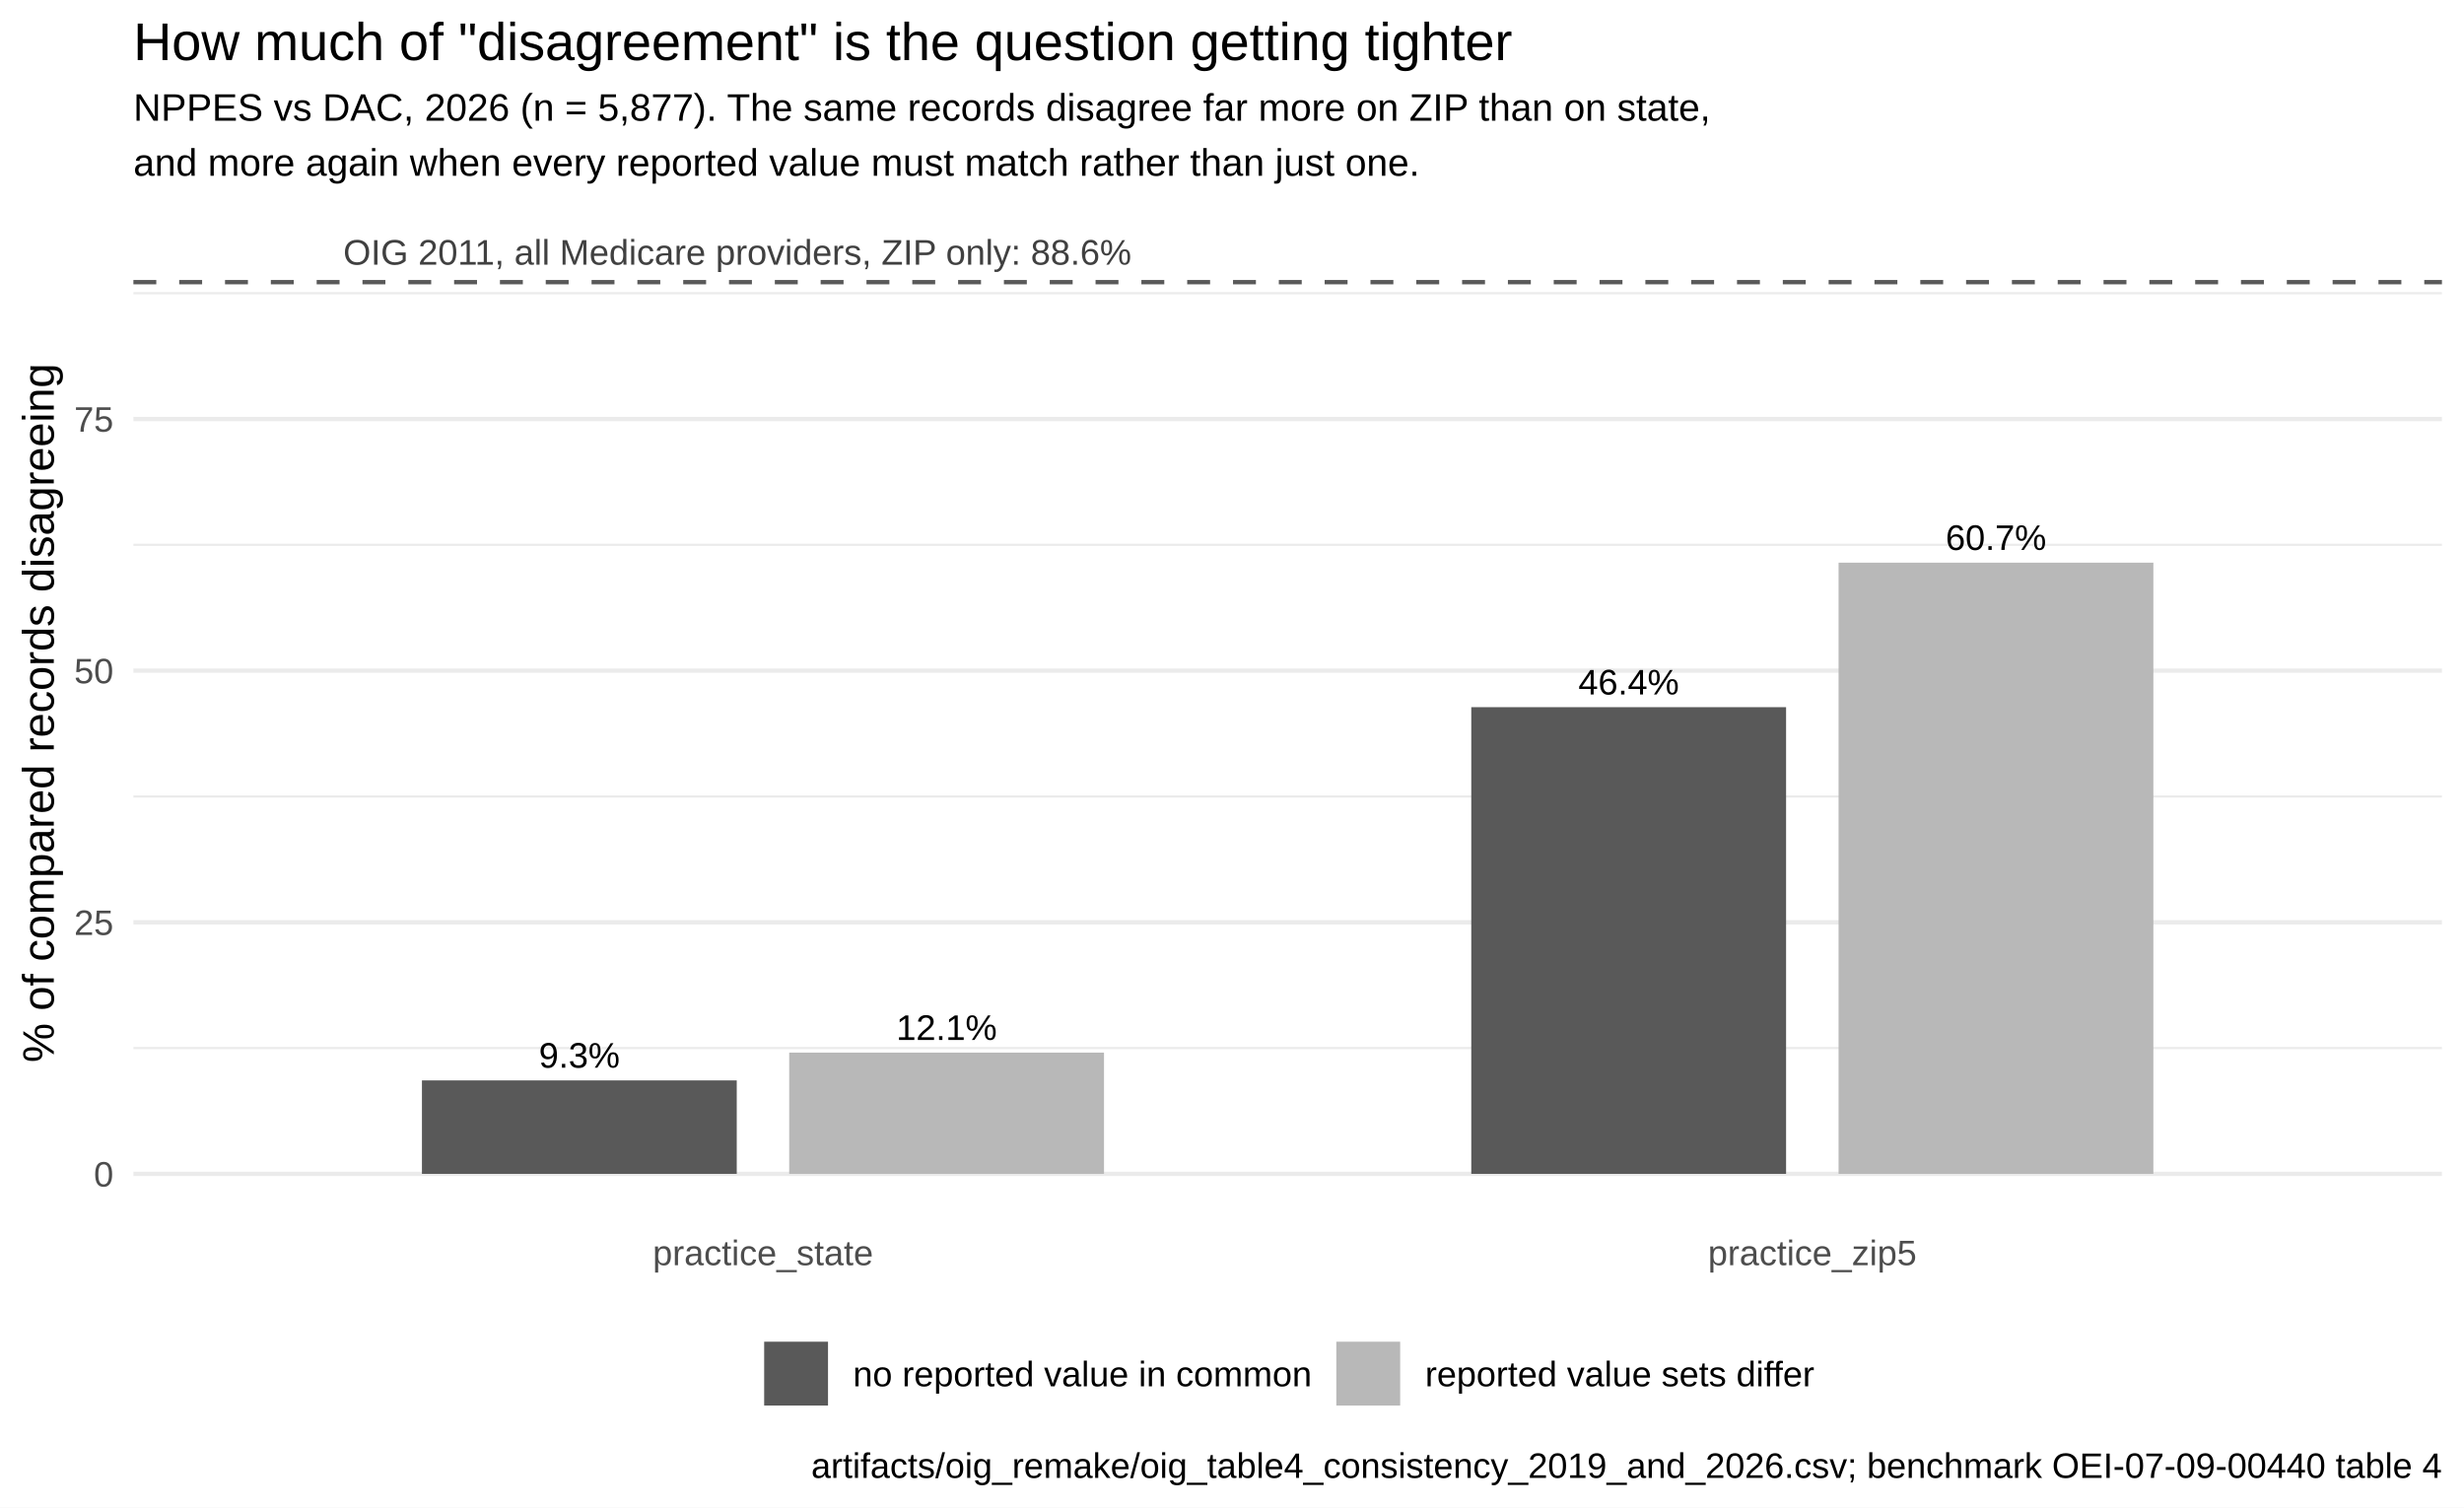
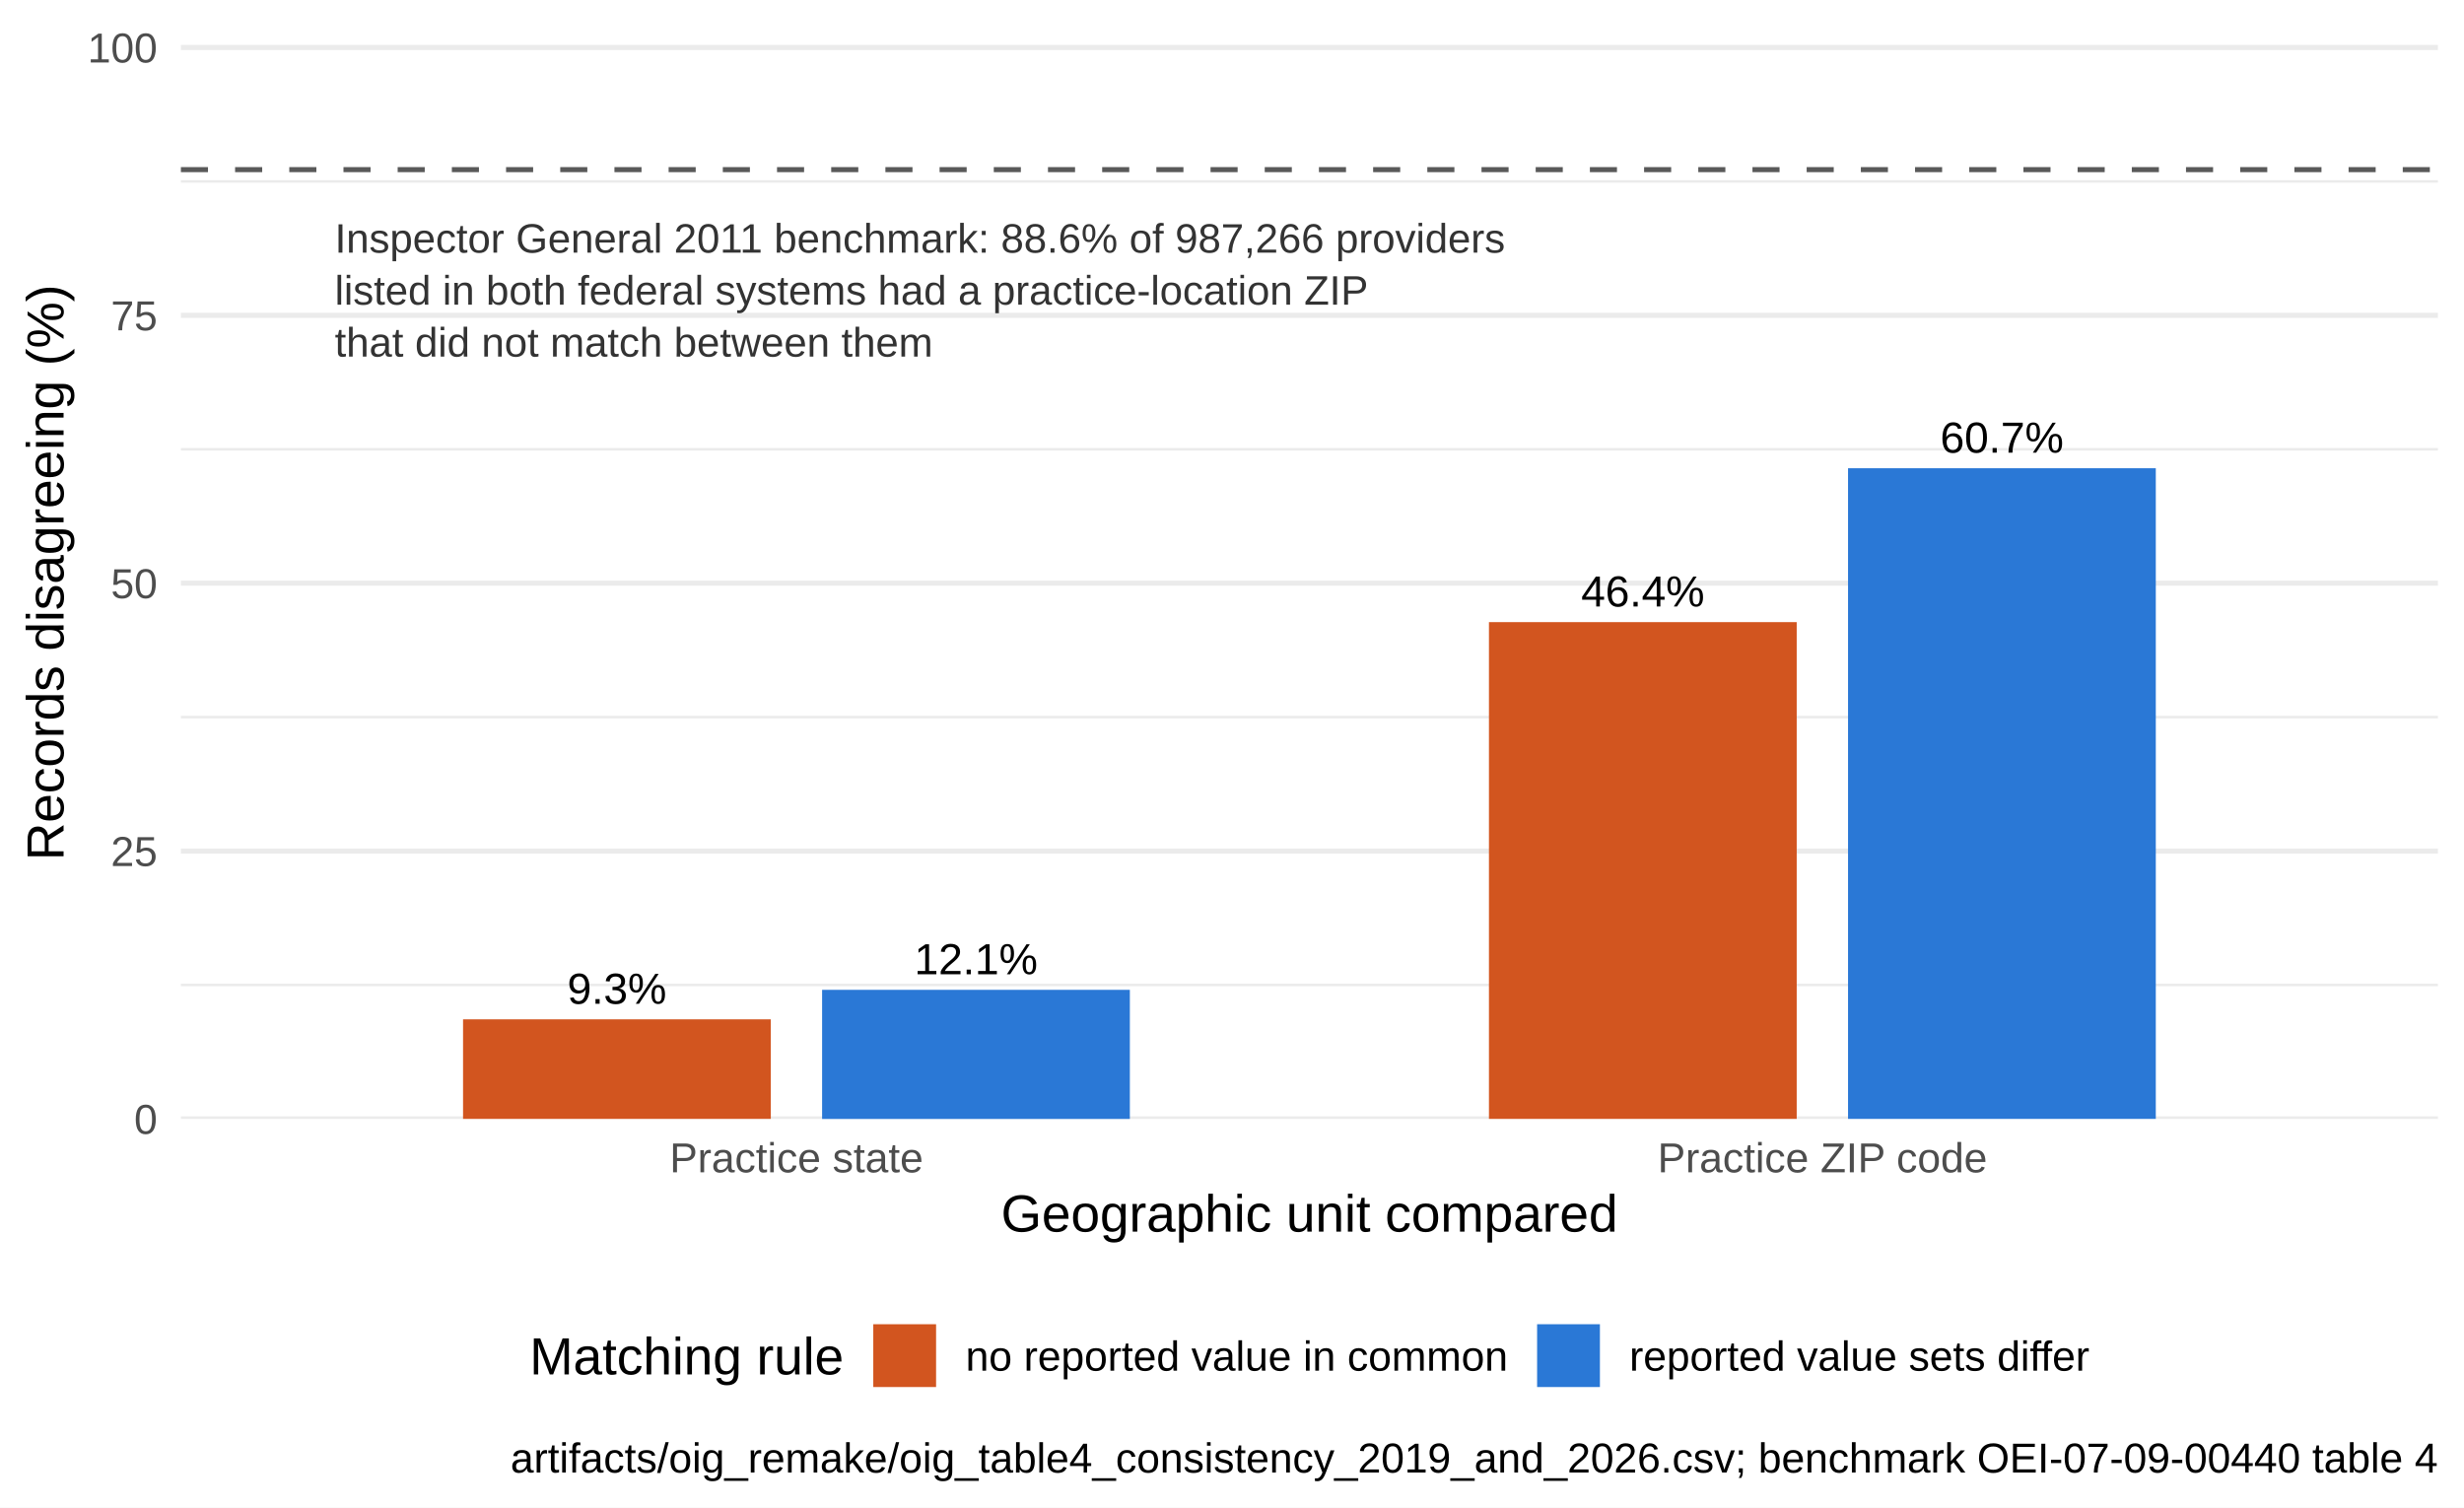
<svg xmlns="http://www.w3.org/2000/svg" width="612.00pt" height="374.40pt" viewBox="0 0 612.00 374.40">
  <g class="svglite">
    <defs>
      <style type="text/css">
    .svglite line, .svglite polyline, .svglite polygon, .svglite path, .svglite rect, .svglite circle {
      fill: none;
      stroke: #000000;
      stroke-linecap: round;
      stroke-linejoin: round;
      stroke-miterlimit: 10.00;
    }
    .svglite text {
      white-space: pre;
    }
    .svglite g.glyphgroup path {
      fill: inherit;
      stroke: none;
    }
  </style>
    </defs>
    <rect width="100%" height="100%" style="stroke: none; fill: #FFFFFF;" />
    <defs>
      <clipPath id="cpMC4wMHw2MTIuMDB8MC4wMHwzNzQuNDA=">
        <rect x="0.00" y="0.00" width="612.00" height="374.40" />
      </clipPath>
    </defs>
    <g clip-path="url(#cpMC4wMHw2MTIuMDB8MC4wMHwzNzQuNDA=)">
-       <rect x="0.00" y="0" width="612.00" height="374.40" style="stroke-width: 1.07; stroke: none; fill: #FFFFFF;" />
+       <rect x="0" y="0.00" width="612.00" height="374.40" style="stroke-width: 1.26; stroke: none; fill: #FFFFFF;" />
    </g>
    <defs>
-       <clipPath id="cpMzMuMTN8NjA2LjUyfDUxLjEzfDMwMy4wMQ==">
-         <rect x="33.13" y="51.13" width="573.39" height="251.88" />
+       <clipPath id="cpNDQuOTN8NjA1LjUyfDYuNDh8Mjc3Ljkw">
+         <rect x="44.93" y="6.48" width="560.59" height="271.43" />
      </clipPath>
    </defs>
-     <g clip-path="url(#cpMzMuMTN8NjA2LjUyfDUxLjEzfDMwMy4wMQ==)">
-       <polyline points="33.13,260.31 606.52,260.31 " style="stroke-width: 0.53; stroke: #EBEBEB; stroke-linecap: butt;" />
-       <polyline points="33.13,197.82 606.52,197.82 " style="stroke-width: 0.53; stroke: #EBEBEB; stroke-linecap: butt;" />
-       <polyline points="33.13,135.32 606.52,135.32 " style="stroke-width: 0.53; stroke: #EBEBEB; stroke-linecap: butt;" />
-       <polyline points="33.13,72.83 606.52,72.83 " style="stroke-width: 0.53; stroke: #EBEBEB; stroke-linecap: butt;" />
-       <polyline points="33.13,291.56 606.52,291.56 " style="stroke-width: 1.07; stroke: #EBEBEB; stroke-linecap: butt;" />
-       <polyline points="33.13,229.07 606.52,229.07 " style="stroke-width: 1.07; stroke: #EBEBEB; stroke-linecap: butt;" />
-       <polyline points="33.13,166.57 606.52,166.57 " style="stroke-width: 1.07; stroke: #EBEBEB; stroke-linecap: butt;" />
-       <polyline points="33.13,104.07 606.52,104.07 " style="stroke-width: 1.07; stroke: #EBEBEB; stroke-linecap: butt;" />
-       <rect x="365.43" y="175.64" width="78.19" height="115.92" style="stroke-width: 1.07; stroke: none; stroke-linecap: butt; stroke-linejoin: miter; fill: #595959;" />
-       <rect x="456.66" y="139.75" width="78.19" height="151.81" style="stroke-width: 1.07; stroke: none; stroke-linecap: butt; stroke-linejoin: miter; fill: #B8B8B8;" />
-       <rect x="104.80" y="268.34" width="78.19" height="23.22" style="stroke-width: 1.07; stroke: none; stroke-linecap: butt; stroke-linejoin: miter; fill: #595959;" />
-       <rect x="196.02" y="261.44" width="78.19" height="30.12" style="stroke-width: 1.07; stroke: none; stroke-linecap: butt; stroke-linejoin: miter; fill: #B8B8B8;" />
-       <line x1="33.13" y1="70.08" x2="606.52" y2="70.08" style="stroke-width: 1.07; stroke: #595959; stroke-dasharray: 5.69,5.69; stroke-linecap: butt;" />
-       <text x="85.25" y="65.73" style="font-size: 8.82px;fill: #404040; font-family: &quot;Arial&quot;;" textLength="195.75px" lengthAdjust="spacingAndGlyphs">OIG 2011, all Medicare providers, ZIP only: 88.6%</text>
-       <text x="404.53" y="172.49" text-anchor="middle" style="font-size: 8.82px; font-family: &quot;Arial&quot;;" textLength="25.00px" lengthAdjust="spacingAndGlyphs">46.4%</text>
-       <text x="495.75" y="136.59" text-anchor="middle" style="font-size: 8.82px; font-family: &quot;Arial&quot;;" textLength="25.00px" lengthAdjust="spacingAndGlyphs">60.7%</text>
-       <text x="143.90" y="265.18" text-anchor="middle" style="font-size: 8.82px; font-family: &quot;Arial&quot;;" textLength="20.09px" lengthAdjust="spacingAndGlyphs">9.3%</text>
-       <text x="235.12" y="258.29" text-anchor="middle" style="font-size: 8.82px; font-family: &quot;Arial&quot;;" textLength="25.00px" lengthAdjust="spacingAndGlyphs">12.1%</text>
+     <g clip-path="url(#cpNDQuOTN8NjA1LjUyfDYuNDh8Mjc3Ljkw)">
+       <polyline points="44.93,244.64 605.52,244.64 " style="stroke-width: 0.63; stroke: #EBEBEB; stroke-linecap: butt;" />
+       <polyline points="44.93,178.11 605.52,178.11 " style="stroke-width: 0.63; stroke: #EBEBEB; stroke-linecap: butt;" />
+       <polyline points="44.93,111.59 605.52,111.59 " style="stroke-width: 0.63; stroke: #EBEBEB; stroke-linecap: butt;" />
+       <polyline points="44.93,45.06 605.52,45.06 " style="stroke-width: 0.63; stroke: #EBEBEB; stroke-linecap: butt;" />
+       <polyline points="44.93,277.90 605.52,277.90 " style="stroke-width: 1.26; stroke: #EBEBEB; stroke-linecap: butt;" />
+       <polyline points="44.93,211.38 605.52,211.38 " style="stroke-width: 1.26; stroke: #EBEBEB; stroke-linecap: butt;" />
+       <polyline points="44.93,144.85 605.52,144.85 " style="stroke-width: 1.26; stroke: #EBEBEB; stroke-linecap: butt;" />
+       <polyline points="44.93,78.32 605.52,78.32 " style="stroke-width: 1.26; stroke: #EBEBEB; stroke-linecap: butt;" />
+       <polyline points="44.93,11.80 605.52,11.80 " style="stroke-width: 1.26; stroke: #EBEBEB; stroke-linecap: butt;" />
+       <rect x="369.82" y="154.51" width="76.44" height="123.39" style="stroke-width: 1.26; stroke: none; stroke-linecap: butt; stroke-linejoin: miter; fill: #D2551F;" />
+       <rect x="459.01" y="116.30" width="76.44" height="161.60" style="stroke-width: 1.26; stroke: none; stroke-linecap: butt; stroke-linejoin: miter; fill: #2A78D6;" />
+       <rect x="115.01" y="253.18" width="76.44" height="24.72" style="stroke-width: 1.26; stroke: none; stroke-linecap: butt; stroke-linejoin: miter; fill: #D2551F;" />
+       <rect x="204.19" y="245.84" width="76.44" height="32.07" style="stroke-width: 1.26; stroke: none; stroke-linecap: butt; stroke-linejoin: miter; fill: #2A78D6;" />
+       <line x1="44.93" y1="42.13" x2="605.52" y2="42.13" style="stroke-width: 1.26; stroke: #595959; stroke-dasharray: 6.73,6.73; stroke-linecap: butt;" />
+       <text x="83.15" y="62.76" style="font-size: 10.24px;fill: #333333; font-family: &quot;Arial&quot;;" textLength="290.44px" lengthAdjust="spacingAndGlyphs">Inspector General 2011 benchmark: 88.6% of 987,266 providers</text>
+       <text x="83.15" y="75.67" style="font-size: 10.24px;fill: #333333; font-family: &quot;Arial&quot;;" textLength="256.58px" lengthAdjust="spacingAndGlyphs">listed in both federal systems had a practice-location ZIP</text>
+       <text x="83.15" y="88.57" style="font-size: 10.24px;fill: #333333; font-family: &quot;Arial&quot;;" textLength="148.45px" lengthAdjust="spacingAndGlyphs">that did not match between them</text>
+       <text x="408.04" y="150.64" text-anchor="middle" style="font-size: 10.81px; font-family: &quot;Arial&quot;;" textLength="30.59px" lengthAdjust="spacingAndGlyphs">46.4%</text>
+       <text x="497.23" y="112.43" text-anchor="middle" style="font-size: 10.81px; font-family: &quot;Arial&quot;;" textLength="30.59px" lengthAdjust="spacingAndGlyphs">60.7%</text>
+       <text x="153.23" y="249.31" text-anchor="middle" style="font-size: 10.81px; font-family: &quot;Arial&quot;;" textLength="24.59px" lengthAdjust="spacingAndGlyphs">9.3%</text>
+       <text x="242.41" y="241.97" text-anchor="middle" style="font-size: 10.81px; font-family: &quot;Arial&quot;;" textLength="30.59px" lengthAdjust="spacingAndGlyphs">12.1%</text>
    </g>
    <g clip-path="url(#cpMC4wMHw2MTIuMDB8MC4wMHwzNzQuNDA=)">
-       <text x="28.20" y="294.71" text-anchor="end" style="font-size: 8.80px;fill: #4D4D4D; font-family: &quot;Arial&quot;;" textLength="4.89px" lengthAdjust="spacingAndGlyphs">0</text>
-       <text x="28.20" y="232.22" text-anchor="end" style="font-size: 8.80px;fill: #4D4D4D; font-family: &quot;Arial&quot;;" textLength="9.78px" lengthAdjust="spacingAndGlyphs">25</text>
-       <text x="28.20" y="169.72" text-anchor="end" style="font-size: 8.80px;fill: #4D4D4D; font-family: &quot;Arial&quot;;" textLength="9.78px" lengthAdjust="spacingAndGlyphs">50</text>
-       <text x="28.20" y="107.22" text-anchor="end" style="font-size: 8.80px;fill: #4D4D4D; font-family: &quot;Arial&quot;;" textLength="9.78px" lengthAdjust="spacingAndGlyphs">75</text>
-       <text x="189.51" y="314.24" text-anchor="middle" style="font-size: 8.80px;fill: #4D4D4D; font-family: &quot;Arial&quot;;" textLength="54.75px" lengthAdjust="spacingAndGlyphs">practice_state</text>
-       <text x="450.14" y="314.24" text-anchor="middle" style="font-size: 8.80px;fill: #4D4D4D; font-family: &quot;Arial&quot;;" textLength="51.83px" lengthAdjust="spacingAndGlyphs">practice_zip5</text>
-       <text transform="translate(13.36,177.07) rotate(-90)" text-anchor="middle" style="font-size: 11.00px; font-family: &quot;Arial&quot;;" textLength="173.75px" lengthAdjust="spacingAndGlyphs">% of compared records disagreeing</text>
-       <rect x="189.80" y="333.24" width="15.86" height="15.86" style="stroke-width: 1.07; stroke: none; stroke-linecap: butt; stroke-linejoin: miter; fill: #595959;" />
-       <rect x="331.91" y="333.24" width="15.86" height="15.86" style="stroke-width: 1.07; stroke: none; stroke-linecap: butt; stroke-linejoin: miter; fill: #B8B8B8;" />
-       <text x="211.85" y="344.32" style="font-size: 8.80px; font-family: &quot;Arial&quot;;" textLength="113.88px" lengthAdjust="spacingAndGlyphs">no reported value in common</text>
-       <text x="353.96" y="344.32" style="font-size: 8.80px; font-family: &quot;Arial&quot;;" textLength="96.59px" lengthAdjust="spacingAndGlyphs">reported value sets differ</text>
-       <text x="33.13" y="29.97" style="font-size: 9.50px; font-family: &quot;Arial&quot;;" textLength="391.64px" lengthAdjust="spacingAndGlyphs">NPPES vs DAC, 2026 (n = 5,877). The same records disagree far more on ZIP than on state,</text>
-       <text x="33.13" y="43.65" style="font-size: 9.50px; font-family: &quot;Arial&quot;;" textLength="319.36px" lengthAdjust="spacingAndGlyphs">and more again when every reported value must match rather than just one.</text>
-       <text x="33.13" y="14.93" style="font-size: 13.20px; font-family: &quot;Arial&quot;;" textLength="341.95px" lengthAdjust="spacingAndGlyphs">How much of "disagreement" is the question getting tighter</text>
-       <text x="606.52" y="367.07" text-anchor="end" style="font-size: 8.80px; font-family: &quot;Arial&quot;;" textLength="404.78px" lengthAdjust="spacingAndGlyphs">artifacts/oig_remake/oig_table4_consistency_2019_and_2026.csv; benchmark OEI-07-09-00440 table 4</text>
+       <text x="39.10" y="281.62" text-anchor="end" style="font-size: 10.40px;fill: #4D4D4D; font-family: &quot;Arial&quot;;" textLength="5.78px" lengthAdjust="spacingAndGlyphs">0</text>
+       <text x="39.10" y="215.09" text-anchor="end" style="font-size: 10.40px;fill: #4D4D4D; font-family: &quot;Arial&quot;;" textLength="11.56px" lengthAdjust="spacingAndGlyphs">25</text>
+       <text x="39.10" y="148.57" text-anchor="end" style="font-size: 10.40px;fill: #4D4D4D; font-family: &quot;Arial&quot;;" textLength="11.56px" lengthAdjust="spacingAndGlyphs">50</text>
+       <text x="39.10" y="82.04" text-anchor="end" style="font-size: 10.40px;fill: #4D4D4D; font-family: &quot;Arial&quot;;" textLength="11.56px" lengthAdjust="spacingAndGlyphs">75</text>
+       <text x="39.10" y="15.52" text-anchor="end" style="font-size: 10.40px;fill: #4D4D4D; font-family: &quot;Arial&quot;;" textLength="17.34px" lengthAdjust="spacingAndGlyphs">100</text>
+       <text x="197.82" y="291.17" text-anchor="middle" style="font-size: 10.40px;fill: #4D4D4D; font-family: &quot;Arial&quot;;" textLength="63.00px" lengthAdjust="spacingAndGlyphs">Practice state</text>
+       <text x="452.64" y="291.17" text-anchor="middle" style="font-size: 10.40px;fill: #4D4D4D; font-family: &quot;Arial&quot;;" textLength="81.88px" lengthAdjust="spacingAndGlyphs">Practice ZIP code</text>
+       <text x="325.23" y="305.90" text-anchor="middle" style="font-size: 13.00px; font-family: &quot;Arial&quot;;" textLength="153.25px" lengthAdjust="spacingAndGlyphs">Geographic unit compared</text>
+       <text transform="translate(15.79,142.19) rotate(-90)" text-anchor="middle" style="font-size: 13.00px; font-family: &quot;Arial&quot;;" textLength="143.11px" lengthAdjust="spacingAndGlyphs">Records disagreeing (%)</text>
+       <text x="131.53" y="341.36" style="font-size: 13.00px; font-family: &quot;Arial&quot;;" textLength="78.06px" lengthAdjust="spacingAndGlyphs">Matching rule</text>
+       <rect x="216.90" y="328.90" width="15.60" height="15.60" style="stroke-width: 1.26; stroke: none; stroke-linecap: butt; stroke-linejoin: miter; fill: #D2551F;" />
+       <rect x="381.78" y="328.90" width="15.60" height="15.60" style="stroke-width: 1.26; stroke: none; stroke-linecap: butt; stroke-linejoin: miter; fill: #2A78D6;" />
+       <text x="239.82" y="340.43" style="font-size: 10.40px; font-family: &quot;Arial&quot;;" textLength="134.64px" lengthAdjust="spacingAndGlyphs">no reported value in common</text>
+       <text x="404.69" y="340.43" style="font-size: 10.40px; font-family: &quot;Arial&quot;;" textLength="114.23px" lengthAdjust="spacingAndGlyphs">reported value sets differ</text>
+       <text x="605.52" y="365.74" text-anchor="end" style="font-size: 10.40px; font-family: &quot;Arial&quot;;" textLength="478.55px" lengthAdjust="spacingAndGlyphs">artifacts/oig_remake/oig_table4_consistency_2019_and_2026.csv; benchmark OEI-07-09-00440 table 4</text>
    </g>
  </g>
</svg>
